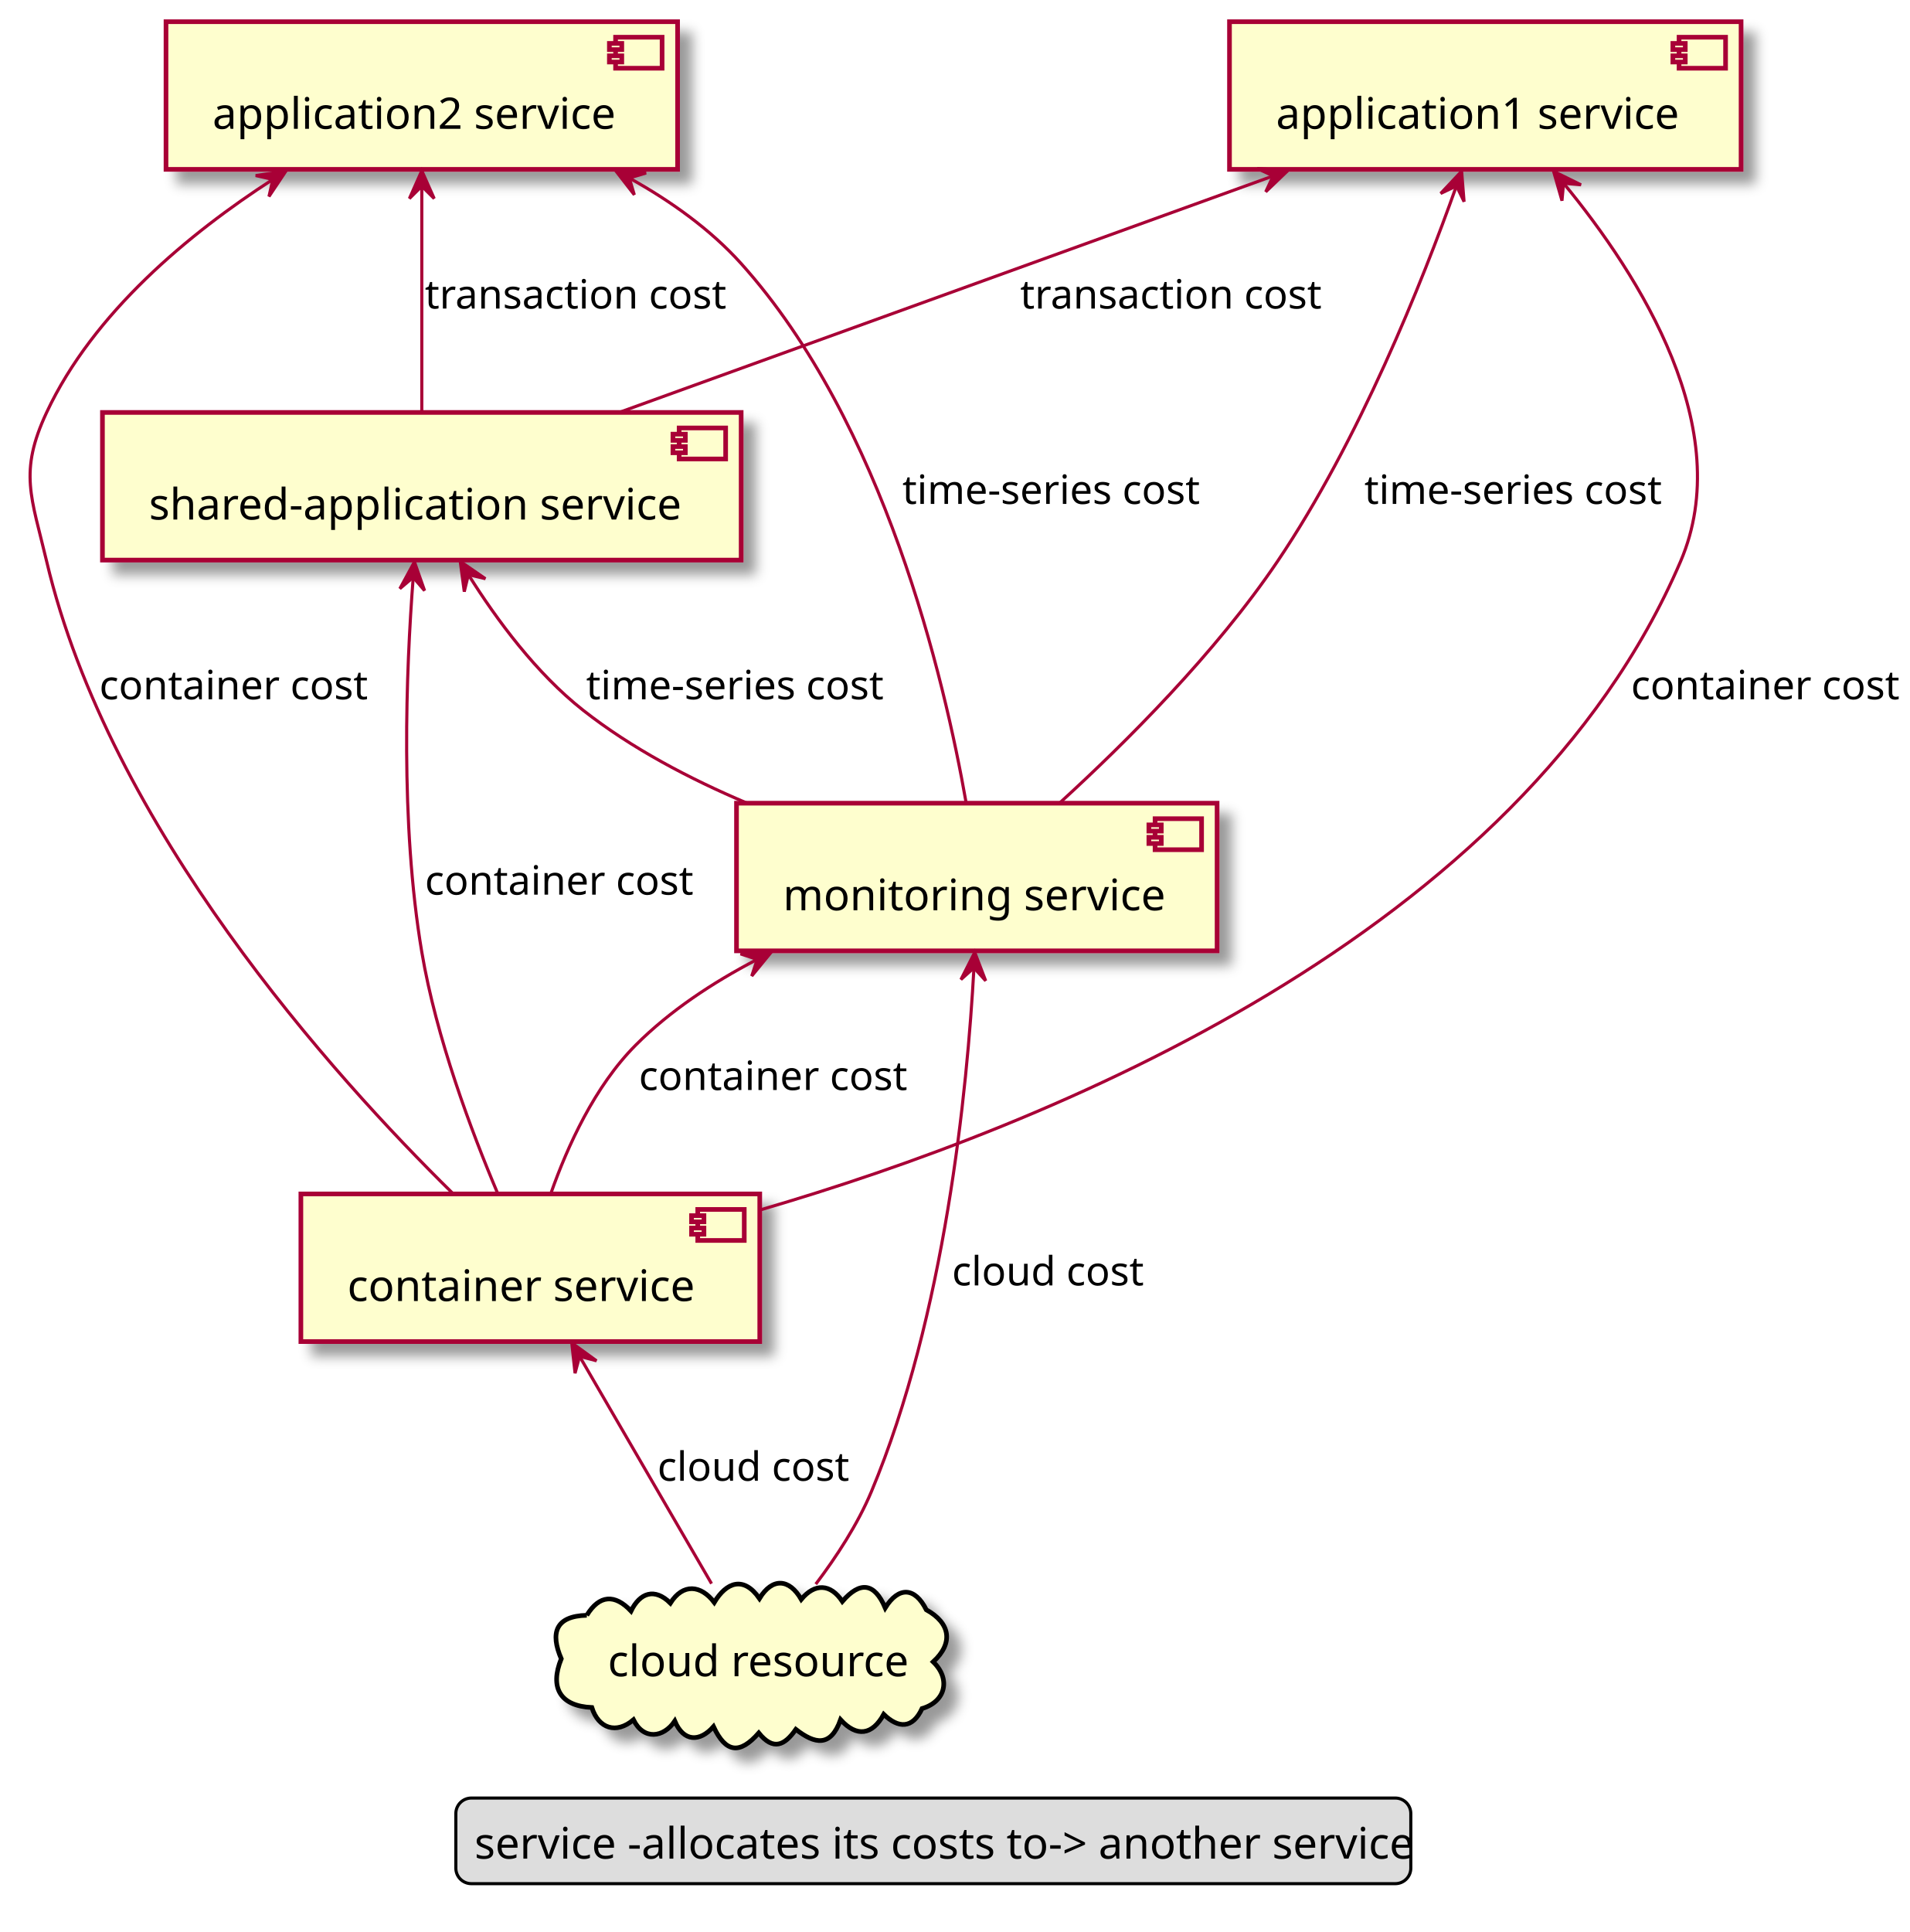
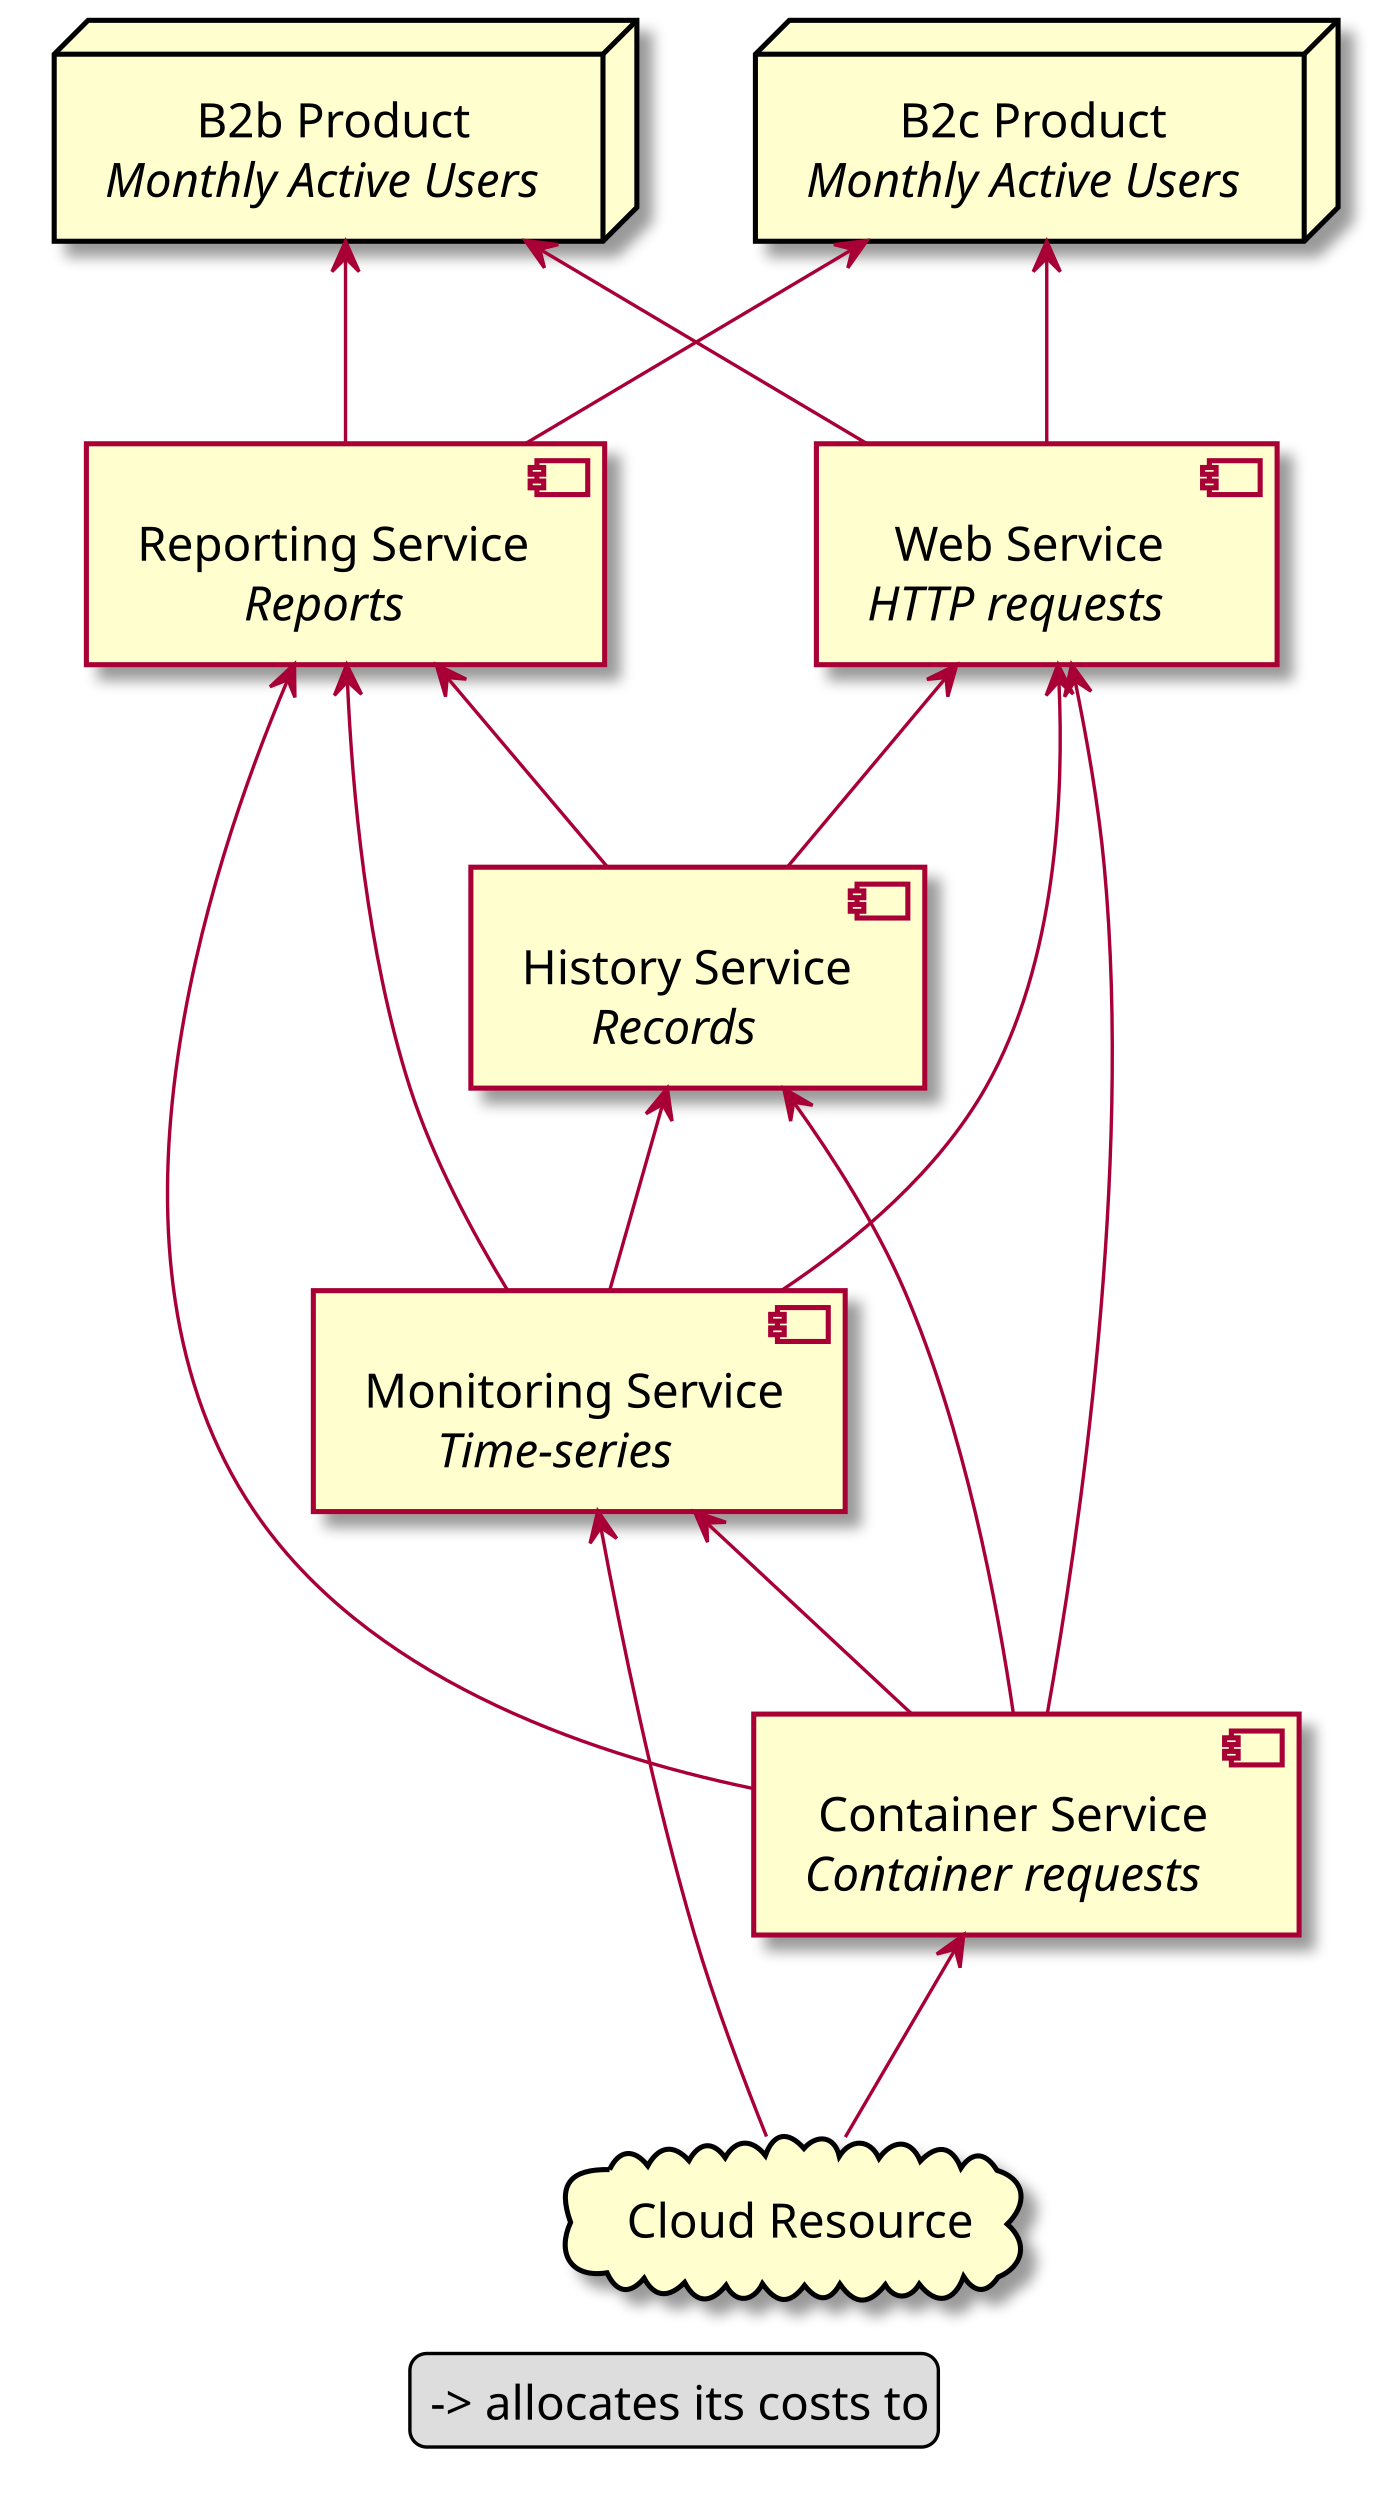
- <svg xmlns="http://www.w3.org/2000/svg" contentScriptType="application/ecmascript" contentStyleType="text/css" height="623px" preserveAspectRatio="none" style="width:616px;height:623px;background:#FFFFFF;" version="1.1" viewBox="0 0 616 623" width="616px" zoomAndPan="magnify">
+ <svg xmlns="http://www.w3.org/2000/svg" contentScriptType="application/ecmascript" contentStyleType="text/css" height="738px" preserveAspectRatio="none" style="width:412px;height:738px;background:#FFFFFF;" version="1.1" viewBox="0 0 412 738" width="412px" zoomAndPan="magnify">
  <defs>
-     <filter height="300%" id="fzkj1us6llhpt" width="300%" x="-1" y="-1">
+     <filter height="300%" id="fc1m5mnn0vp3" width="300%" x="-1" y="-1">
      <feGaussianBlur result="blurOut" stdDeviation="2.0" />
      <feColorMatrix in="blurOut" result="blurOut2" type="matrix" values="0 0 0 0 0 0 0 0 0 0 0 0 0 0 0 0 0 0 .4 0" />
      <feOffset dx="4.0" dy="4.0" in="blurOut2" result="blurOut3" />
      <feBlend in="SourceGraphic" in2="blurOut3" mode="normal" />
    </filter>
  </defs>
  <g>
-     <path d="M189.258,520.872 C193.321,514.244 198.287,513.957 203.522,519.498 C206.386,513.595 211.144,511.923 216.204,516.949 C220.316,510.466 226.062,511.083 230.368,516.722 C234.267,510.188 239.835,508.083 244.945,515.453 C249.094,508.643 254.56,509.019 258.429,515.732 C262.798,510.471 267.864,510.641 271.679,516.4 C277.369,509.816 282.029,510.313 285.502,518.478 C289.83,511.504 295.097,511.767 298.757,519.097 C306.442,523.331 307.647,529.756 300.975,535.887 C306.646,541.34 305.095,548.685 297.384,550.947 C294.342,557.51 289.751,557.406 285.023,552.815 C281.342,559.528 276.327,560.262 271.104,554.542 C267.913,563.472 262.83,562.439 256.679,557.656 C253.06,562.846 249.407,564.612 244.72,558.82 C238.573,565.804 234.093,565.271 230.12,556.77 C225.624,561.842 220.453,561.671 217.635,554.989 C213.989,560.393 207.568,561.195 204.301,554.57 C198.765,559.279 193.028,557.398 190.882,550.612 C180.609,550.145 177.253,544.173 181.022,534.895 C177.447,526.596 179.112,521.112 189.258,520.872 " fill="#FEFECE" filter="url(#fzkj1us6llhpt)" style="stroke:#000000;stroke-width:1.5;" />
-     <text fill="#000000" font-family="sans-serif" font-size="14" lengthAdjust="spacing" textLength="94" x="196.04" y="540.533">cloud resource</text>
-     <rect fill="#FEFECE" filter="url(#fzkj1us6llhpt)" height="47.609" style="stroke:#A80036;stroke-width:1.5;" width="165" x="396.54" y="7" />
-     <rect fill="#FEFECE" height="10" style="stroke:#A80036;stroke-width:1.5;" width="15" x="541.54" y="12" />
-     <rect fill="#FEFECE" height="2" style="stroke:#A80036;stroke-width:1.5;" width="4" x="539.54" y="14" />
-     <rect fill="#FEFECE" height="2" style="stroke:#A80036;stroke-width:1.5;" width="4" x="539.54" y="18" />
-     <text fill="#000000" font-family="sans-serif" font-size="14" lengthAdjust="spacing" textLength="125" x="411.54" y="41.533">application1 service</text>
-     <rect fill="#FEFECE" filter="url(#fzkj1us6llhpt)" height="47.609" style="stroke:#A80036;stroke-width:1.5;" width="206" x="33.04" y="133" />
-     <rect fill="#FEFECE" height="10" style="stroke:#A80036;stroke-width:1.5;" width="15" x="219.04" y="138" />
-     <rect fill="#FEFECE" height="2" style="stroke:#A80036;stroke-width:1.5;" width="4" x="217.04" y="140" />
-     <rect fill="#FEFECE" height="2" style="stroke:#A80036;stroke-width:1.5;" width="4" x="217.04" y="144" />
-     <text fill="#000000" font-family="sans-serif" font-size="14" lengthAdjust="spacing" textLength="166" x="48.04" y="167.533">shared-application service</text>
-     <rect fill="#FEFECE" filter="url(#fzkj1us6llhpt)" height="47.609" style="stroke:#A80036;stroke-width:1.5;" width="148" x="97.04" y="385" />
-     <rect fill="#FEFECE" height="10" style="stroke:#A80036;stroke-width:1.5;" width="15" x="225.04" y="390" />
-     <rect fill="#FEFECE" height="2" style="stroke:#A80036;stroke-width:1.5;" width="4" x="223.04" y="392" />
-     <rect fill="#FEFECE" height="2" style="stroke:#A80036;stroke-width:1.5;" width="4" x="223.04" y="396" />
-     <text fill="#000000" font-family="sans-serif" font-size="14" lengthAdjust="spacing" textLength="108" x="112.04" y="419.533">container service</text>
-     <rect fill="#FEFECE" filter="url(#fzkj1us6llhpt)" height="47.609" style="stroke:#A80036;stroke-width:1.5;" width="155" x="237.54" y="259" />
-     <rect fill="#FEFECE" height="10" style="stroke:#A80036;stroke-width:1.5;" width="15" x="372.54" y="264" />
-     <rect fill="#FEFECE" height="2" style="stroke:#A80036;stroke-width:1.5;" width="4" x="370.54" y="266" />
-     <rect fill="#FEFECE" height="2" style="stroke:#A80036;stroke-width:1.5;" width="4" x="370.54" y="270" />
-     <text fill="#000000" font-family="sans-serif" font-size="14" lengthAdjust="spacing" textLength="115" x="252.54" y="293.533">monitoring service</text>
-     <rect fill="#FEFECE" filter="url(#fzkj1us6llhpt)" height="47.609" style="stroke:#A80036;stroke-width:1.5;" width="165" x="53.54" y="7" />
-     <rect fill="#FEFECE" height="10" style="stroke:#A80036;stroke-width:1.5;" width="15" x="198.54" y="12" />
-     <rect fill="#FEFECE" height="2" style="stroke:#A80036;stroke-width:1.5;" width="4" x="196.54" y="14" />
-     <rect fill="#FEFECE" height="2" style="stroke:#A80036;stroke-width:1.5;" width="4" x="196.54" y="18" />
-     <text fill="#000000" font-family="sans-serif" font-size="14" lengthAdjust="spacing" textLength="125" x="68.54" y="41.533">application2 service</text>
-     <path d="M410.58,56.75 C349.13,78.96 259.63,111.32 199.7,132.99 " fill="none" id="application1 service-backto-shared-application service" style="stroke:#A80036;stroke-width:1.0;" />
-     <polygon fill="#A80036" points="415.33,55.03,405.506,54.33,410.628,56.731,408.227,61.853,415.33,55.03" style="stroke:#A80036;stroke-width:1.0;" />
-     <text fill="#000000" font-family="sans-serif" font-size="13" lengthAdjust="spacing" textLength="93" x="329.04" y="99.495">transaction cost</text>
-     <path d="M504.35,59.16 C528.97,89.05 560.22,138.5 542.04,181 C490.42,301.62 337.97,363.07 245.34,390.11 " fill="none" id="application1 service-backto-container service" style="stroke:#A80036;stroke-width:1.0;" />
-     <polygon fill="#A80036" points="501.07,55.25,503.776,64.72,504.278,59.085,509.913,59.587,501.07,55.25" style="stroke:#A80036;stroke-width:1.0;" />
-     <text fill="#000000" font-family="sans-serif" font-size="13" lengthAdjust="spacing" textLength="82" x="526.04" y="225.495">container cost</text>
-     <path d="M469.71,60.03 C458.65,91.14 438.33,142.06 412.04,181 C392.04,210.62 363.02,239.52 341.94,258.77 " fill="none" id="application1 service-backto-monitoring service" style="stroke:#A80036;stroke-width:1.0;" />
-     <polygon fill="#A80036" points="471.41,55.22,464.652,62.384,469.752,59.937,472.199,65.037,471.41,55.22" style="stroke:#A80036;stroke-width:1.0;" />
-     <text fill="#000000" font-family="sans-serif" font-size="13" lengthAdjust="spacing" textLength="93" x="440.04" y="162.495">time-series cost</text>
-     <path d="M136.04,60.14 C136.04,82.04 136.04,112.09 136.04,132.67 " fill="none" id="application2 service-backto-shared-application service" style="stroke:#A80036;stroke-width:1.0;" />
-     <polygon fill="#A80036" points="136.04,55.03,132.04,64.03,136.04,60.03,140.04,64.03,136.04,55.03" style="stroke:#A80036;stroke-width:1.0;" />
-     <text fill="#000000" font-family="sans-serif" font-size="13" lengthAdjust="spacing" textLength="93" x="137.04" y="99.495">transaction cost</text>
-     <path d="M87.94,57.88 C61.1,75.22 30.12,100.77 15.04,133 C6,152.32 10.14,160.24 15.04,181 C35.31,266.87 107.39,346.87 146.07,384.86 " fill="none" id="application2 service-backto-container service" style="stroke:#A80036;stroke-width:1.0;" />
-     <polygon fill="#A80036" points="92.21,55.17,82.467,56.61,87.987,57.847,86.75,63.367,92.21,55.17" style="stroke:#A80036;stroke-width:1.0;" />
-     <text fill="#000000" font-family="sans-serif" font-size="13" lengthAdjust="spacing" textLength="82" x="32.04" y="225.495">container cost</text>
-     <path d="M203.05,57.45 C216.25,64.8 229.08,73.91 239.04,85 C285.22,136.41 304.59,218.92 311.6,258.86 " fill="none" id="application2 service-backto-monitoring service" style="stroke:#A80036;stroke-width:1.0;" />
-     <polygon fill="#A80036" points="198.56,55.03,204.585,62.821,202.961,57.402,208.38,55.779,198.56,55.03" style="stroke:#A80036;stroke-width:1.0;" />
-     <text fill="#000000" font-family="sans-serif" font-size="13" lengthAdjust="spacing" textLength="93" x="291.04" y="162.495">time-series cost</text>
-     <path d="M133.27,186.21 C130.95,216.34 129.03,265.4 136.04,307 C140.69,334.63 152.03,364.81 160.55,384.91 " fill="none" id="shared-application service-backto-container service" style="stroke:#A80036;stroke-width:1.0;" />
-     <polygon fill="#A80036" points="133.67,181.17,128.963,189.821,133.27,186.154,136.937,190.461,133.67,181.17" style="stroke:#A80036;stroke-width:1.0;" />
-     <text fill="#000000" font-family="sans-serif" font-size="13" lengthAdjust="spacing" textLength="82" x="137.04" y="288.495">container cost</text>
-     <path d="M151.15,185.44 C160.27,199.96 173.02,217.18 188.04,229 C203.62,241.27 222.44,251.15 240.78,258.91 " fill="none" id="shared-application service-backto-monitoring service" style="stroke:#A80036;stroke-width:1.0;" />
-     <polygon fill="#A80036" points="148.44,181.03,149.741,190.792,151.056,185.291,156.558,186.606,148.44,181.03" style="stroke:#A80036;stroke-width:1.0;" />
-     <text fill="#000000" font-family="sans-serif" font-size="13" lengthAdjust="spacing" textLength="93" x="189.04" y="225.495">time-series cost</text>
-     <path d="M243.91,309.53 C229.86,316.86 216.07,325.94 205.04,337 C191.81,350.26 183.01,369.66 177.67,384.83 " fill="none" id="monitoring service-backto-container service" style="stroke:#A80036;stroke-width:1.0;" />
-     <polygon fill="#A80036" points="248.68,307.11,238.843,307.595,244.216,309.363,242.448,314.736,248.68,307.11" style="stroke:#A80036;stroke-width:1.0;" />
-     <text fill="#000000" font-family="sans-serif" font-size="13" lengthAdjust="spacing" textLength="82" x="206.04" y="351.495">container cost</text>
-     <path d="M314.12,312.16 C311.97,351.42 304.83,424.16 281.04,481 C276.62,491.55 269.77,502.02 263.1,510.84 " fill="none" id="monitoring service-backto-CloudResource" style="stroke:#A80036;stroke-width:1.0;" />
-     <polygon fill="#A80036" points="314.38,307.08,309.922,315.862,314.123,312.073,317.911,316.274,314.38,307.08" style="stroke:#A80036;stroke-width:1.0;" />
-     <text fill="#000000" font-family="sans-serif" font-size="13" lengthAdjust="spacing" textLength="60" x="307.04" y="414.495">cloud cost</text>
-     <path d="M187.05,437.58 C199.8,459.54 217.44,489.91 229.49,510.67 " fill="none" id="container service-backto-CloudResource" style="stroke:#A80036;stroke-width:1.0;" />
-     <polygon fill="#A80036" points="184.41,433.03,185.472,442.822,186.921,437.353,192.389,438.803,184.41,433.03" style="stroke:#A80036;stroke-width:1.0;" />
-     <text fill="#000000" font-family="sans-serif" font-size="13" lengthAdjust="spacing" textLength="60" x="212.04" y="477.495">cloud cost</text>
-     <rect fill="#DDDDDD" height="27.609" rx="5" ry="5" style="stroke:#000000;stroke-width:1.0;" width="308" x="147.02" y="579.804" />
-     <text fill="#000000" font-family="sans-serif" font-size="14" lengthAdjust="spacing" textLength="296" x="153.02" y="599.337">service -allocates its costs to-&gt; another service</text>
+     <polygon fill="#FEFECE" filter="url(#fc1m5mnn0vp3)" points="223,16,233,6,395,6,395,61.219,385,71.219,223,71.219,223,16" style="stroke:#000000;stroke-width:1.5;" />
+     <line style="stroke:#000000;stroke-width:1.5;" x1="385" x2="395" y1="16" y2="6" />
+     <line style="stroke:#000000;stroke-width:1.5;" x1="223" x2="385" y1="16" y2="16" />
+     <line style="stroke:#000000;stroke-width:1.5;" x1="385" x2="385" y1="16" y2="71.219" />
+     <text fill="#000000" font-family="sans-serif" font-size="14" lengthAdjust="spacing" textLength="77" x="265.5" y="40.533">B2c Product</text>
+     <text fill="#000000" font-family="sans-serif" font-size="14" font-style="italic" lengthAdjust="spacing" textLength="132" x="238" y="58.143">Monthly Active Users</text>
+     <polygon fill="#FEFECE" filter="url(#fc1m5mnn0vp3)" points="16,16,26,6,188,6,188,61.219,178,71.219,16,71.219,16,16" style="stroke:#000000;stroke-width:1.5;" />
+     <line style="stroke:#000000;stroke-width:1.5;" x1="178" x2="188" y1="16" y2="6" />
+     <line style="stroke:#000000;stroke-width:1.5;" x1="16" x2="178" y1="16" y2="16" />
+     <line style="stroke:#000000;stroke-width:1.5;" x1="178" x2="178" y1="16" y2="71.219" />
+     <text fill="#000000" font-family="sans-serif" font-size="14" lengthAdjust="spacing" textLength="78" x="58" y="40.533">B2b Product</text>
+     <text fill="#000000" font-family="sans-serif" font-size="14" font-style="italic" lengthAdjust="spacing" textLength="132" x="31" y="58.143">Monthly Active Users</text>
+     <rect fill="#FEFECE" filter="url(#fc1m5mnn0vp3)" height="65.219" style="stroke:#A80036;stroke-width:1.5;" width="136" x="241" y="131" />
+     <rect fill="#FEFECE" height="10" style="stroke:#A80036;stroke-width:1.5;" width="15" x="357" y="136" />
+     <rect fill="#FEFECE" height="2" style="stroke:#A80036;stroke-width:1.5;" width="4" x="355" y="138" />
+     <rect fill="#FEFECE" height="2" style="stroke:#A80036;stroke-width:1.5;" width="4" x="355" y="142" />
+     <text fill="#000000" font-family="sans-serif" font-size="14" lengthAdjust="spacing" textLength="80" x="264" y="165.533">Web Service</text>
+     <text fill="#000000" font-family="sans-serif" font-size="14" font-style="italic" lengthAdjust="spacing" textLength="96" x="256" y="183.143">HTTP requests</text>
+     <rect fill="#FEFECE" filter="url(#fc1m5mnn0vp3)" height="65.219" style="stroke:#A80036;stroke-width:1.5;" width="153" x="25.5" y="131" />
+     <rect fill="#FEFECE" height="10" style="stroke:#A80036;stroke-width:1.5;" width="15" x="158.5" y="136" />
+     <rect fill="#FEFECE" height="2" style="stroke:#A80036;stroke-width:1.5;" width="4" x="156.5" y="138" />
+     <rect fill="#FEFECE" height="2" style="stroke:#A80036;stroke-width:1.5;" width="4" x="156.5" y="142" />
+     <text fill="#000000" font-family="sans-serif" font-size="14" lengthAdjust="spacing" textLength="113" x="40.5" y="165.533">Reporting Service</text>
+     <text fill="#000000" font-family="sans-serif" font-size="14" font-style="italic" lengthAdjust="spacing" textLength="50" x="72" y="183.143">Reports</text>
+     <rect fill="#FEFECE" filter="url(#fc1m5mnn0vp3)" height="65.219" style="stroke:#A80036;stroke-width:1.5;" width="134" x="139" y="256" />
+     <rect fill="#FEFECE" height="10" style="stroke:#A80036;stroke-width:1.5;" width="15" x="253" y="261" />
+     <rect fill="#FEFECE" height="2" style="stroke:#A80036;stroke-width:1.5;" width="4" x="251" y="263" />
+     <rect fill="#FEFECE" height="2" style="stroke:#A80036;stroke-width:1.5;" width="4" x="251" y="267" />
+     <text fill="#000000" font-family="sans-serif" font-size="14" lengthAdjust="spacing" textLength="94" x="154" y="290.533">History Service</text>
+     <text fill="#000000" font-family="sans-serif" font-size="14" font-style="italic" lengthAdjust="spacing" textLength="53" x="174.5" y="308.143">Records</text>
+     <rect fill="#FEFECE" filter="url(#fc1m5mnn0vp3)" height="65.219" style="stroke:#A80036;stroke-width:1.5;" width="157" x="92.5" y="381" />
+     <rect fill="#FEFECE" height="10" style="stroke:#A80036;stroke-width:1.5;" width="15" x="229.5" y="386" />
+     <rect fill="#FEFECE" height="2" style="stroke:#A80036;stroke-width:1.5;" width="4" x="227.5" y="388" />
+     <rect fill="#FEFECE" height="2" style="stroke:#A80036;stroke-width:1.5;" width="4" x="227.5" y="392" />
+     <text fill="#000000" font-family="sans-serif" font-size="14" lengthAdjust="spacing" textLength="117" x="107.5" y="415.533">Monitoring Service</text>
+     <text fill="#000000" font-family="sans-serif" font-size="14" font-style="italic" lengthAdjust="spacing" textLength="74" x="129" y="433.143">Time-series</text>
+     <rect fill="#FEFECE" filter="url(#fc1m5mnn0vp3)" height="65.219" style="stroke:#A80036;stroke-width:1.5;" width="161" x="222.5" y="506" />
+     <rect fill="#FEFECE" height="10" style="stroke:#A80036;stroke-width:1.5;" width="15" x="363.5" y="511" />
+     <rect fill="#FEFECE" height="2" style="stroke:#A80036;stroke-width:1.5;" width="4" x="361.5" y="513" />
+     <rect fill="#FEFECE" height="2" style="stroke:#A80036;stroke-width:1.5;" width="4" x="361.5" y="517" />
+     <text fill="#000000" font-family="sans-serif" font-size="14" lengthAdjust="spacing" textLength="113" x="241.5" y="540.533">Container Service</text>
+     <text fill="#000000" font-family="sans-serif" font-size="14" font-style="italic" lengthAdjust="spacing" textLength="121" x="237.5" y="558.143">Container requests</text>
+     <path d="M179.938,640.459 C182.819,634.419 187.246,634.256 191.223,639.349 C194.423,633.545 198.796,632.729 203.379,637.802 C206.277,632.554 210.312,631.711 214.071,636.922 C217.315,631.234 222.137,631.445 225.938,636.295 C228.412,629.484 232.651,628.982 237.327,634.212 C241.078,629.993 246.321,630.328 247.764,636.524 C251.071,631.331 256.745,631.24 259.494,637.114 C263.271,631.831 268.746,631 271.698,637.937 C276.502,632.994 280.883,633.18 283.681,639.983 C287.347,634.562 291.283,635.749 294.287,640.663 C303.22,643.505 303.179,650.876 297.351,656.563 C303.658,662.086 302.08,669.069 294.643,672.213 C291.303,677.181 287.648,676.986 284.462,672.054 C281.722,679.549 276.479,680.758 271.366,674.278 C268.701,678.708 264.171,679.145 261.348,674.452 C256.667,680.364 252.458,680.697 247.955,674.258 C244.718,679.953 241.119,679.207 237.497,674.651 C232.974,680.672 229.136,679.854 225.071,674.163 C222.498,679.315 217.374,680.352 214.335,674.623 C210.063,679.891 205.559,680.37 202.113,673.772 C197.748,678.181 193.436,678.63 190.148,672.545 C185.824,677.603 181.921,676.787 179.2,670.936 C168.422,672.614 164.274,665.165 168.43,656.043 C164.4,644.715 168.378,640.275 179.938,640.459 " fill="#FEFECE" filter="url(#fc1m5mnn0vp3)" style="stroke:#000000;stroke-width:1.5;" />
+     <text fill="#000000" font-family="sans-serif" font-size="14" lengthAdjust="spacing" textLength="102" x="185" y="660.533">Cloud Resource</text>
+     <path d="M309,76.46 C309,93.82 309,114.31 309,130.93 " fill="none" id="B2cProduct-backto-WebService" style="stroke:#A80036;stroke-width:1.0;" />
+     <polygon fill="#A80036" points="309,71.18,305,80.18,309,76.18,313,80.18,309,71.18" style="stroke:#A80036;stroke-width:1.0;" />
+     <path d="M251.56,73.63 C221.43,91.53 184.75,113.33 155.26,130.85 " fill="none" id="B2cProduct-backto-ReportingService" style="stroke:#A80036;stroke-width:1.0;" />
+     <polygon fill="#A80036" points="255.96,71.02,246.182,72.197,251.666,73.582,250.281,79.067,255.96,71.02" style="stroke:#A80036;stroke-width:1.0;" />
+     <path d="M159.44,73.63 C189.57,91.53 226.25,113.33 255.74,130.85 " fill="none" id="B2bProduct-backto-WebService" style="stroke:#A80036;stroke-width:1.0;" />
+     <polygon fill="#A80036" points="155.04,71.02,160.719,79.067,159.334,73.582,164.818,72.197,155.04,71.02" style="stroke:#A80036;stroke-width:1.0;" />
+     <path d="M102,76.46 C102,93.82 102,114.31 102,130.93 " fill="none" id="B2bProduct-backto-ReportingService" style="stroke:#A80036;stroke-width:1.0;" />
+     <polygon fill="#A80036" points="102,71.18,98,80.18,102,76.18,106,80.18,102,71.18" style="stroke:#A80036;stroke-width:1.0;" />
+     <path d="M279.18,200.12 C264.4,217.76 246.72,238.88 232.44,255.93 " fill="none" id="WebService-backto-HistoryService" style="stroke:#A80036;stroke-width:1.0;" />
+     <polygon fill="#A80036" points="282.47,196.18,273.637,200.536,279.271,200.022,279.785,205.656,282.47,196.18" style="stroke:#A80036;stroke-width:1.0;" />
+     <path d="M317.39,201.11 C320.8,217.76 324.32,237.77 326,256 C334.34,346.58 318.52,453.69 309.17,505.82 " fill="none" id="WebService-backto-ContainerService" style="stroke:#A80036;stroke-width:1.0;" />
+     <polygon fill="#A80036" points="316.34,196.06,314.253,205.685,317.356,200.956,322.086,204.059,316.34,196.06" style="stroke:#A80036;stroke-width:1.0;" />
+     <path d="M312.6,201.33 C314.12,234.73 311.91,284.21 291,321 C276.95,345.71 253.26,365.91 230.61,380.99 " fill="none" id="WebService-backto-MonitoringService" style="stroke:#A80036;stroke-width:1.0;" />
+     <polygon fill="#A80036" points="312.32,196.11,308.815,205.314,312.592,201.103,316.803,204.879,312.32,196.11" style="stroke:#A80036;stroke-width:1.0;" />
+     <path d="M132.11,200.12 C147.03,217.76 164.89,238.88 179.31,255.93 " fill="none" id="ReportingService-backto-HistoryService" style="stroke:#A80036;stroke-width:1.0;" />
+     <polygon fill="#A80036" points="128.78,196.18,131.524,205.639,132.003,200.002,137.64,200.482,128.78,196.18" style="stroke:#A80036;stroke-width:1.0;" />
+     <path d="M84.91,200.72 C60.61,258.09 24.31,371.04 75,446 C107.73,494.41 170.73,517.21 222.22,527.95 " fill="none" id="ReportingService-backto-ContainerService" style="stroke:#A80036;stroke-width:1.0;" />
+     <polygon fill="#A80036" points="86.93,196.02,79.708,202.717,84.96,200.616,87.061,205.868,86.93,196.02" style="stroke:#A80036;stroke-width:1.0;" />
+     <path d="M102.56,201.16 C103.96,233.42 108.26,281.3 121,321 C127.75,342.03 139.42,363.8 149.79,380.82 " fill="none" id="ReportingService-backto-MonitoringService" style="stroke:#A80036;stroke-width:1.0;" />
+     <polygon fill="#A80036" points="102.36,196.13,98.724,205.283,102.56,201.126,106.718,204.962,102.36,196.13" style="stroke:#A80036;stroke-width:1.0;" />
+     <path d="M234.59,325.76 C246.12,341.89 258.64,361.61 267,381 C284.77,422.22 294.43,473.49 299.15,505.87 " fill="none" id="HistoryService-backto-ContainerService" style="stroke:#A80036;stroke-width:1.0;" />
+     <polygon fill="#A80036" points="231.37,321.3,233.394,330.939,234.296,325.354,239.881,326.256,231.37,321.3" style="stroke:#A80036;stroke-width:1.0;" />
+     <path d="M195.61,326.01 C190.64,343.47 184.75,364.16 179.98,380.93 " fill="none" id="HistoryService-backto-MonitoringService" style="stroke:#A80036;stroke-width:1.0;" />
+     <polygon fill="#A80036" points="196.99,321.18,190.698,328.757,195.633,325.992,198.398,330.928,196.99,321.18" style="stroke:#A80036;stroke-width:1.0;" />
+     <path d="M208.74,449.67 C227.77,467.4 250.66,488.73 269.12,505.93 " fill="none" id="MonitoringService-backto-ContainerService" style="stroke:#A80036;stroke-width:1.0;" />
+     <polygon fill="#A80036" points="204.99,446.18,208.858,455.238,208.652,449.584,214.305,449.378,204.99,446.18" style="stroke:#A80036;stroke-width:1.0;" />
+     <path d="M177.39,451 C183.35,482.96 193.1,530.48 205,571 C211.03,591.51 219.65,614.22 226.27,630.69 " fill="none" id="MonitoringService-backto-CloudResource" style="stroke:#A80036;stroke-width:1.0;" />
+     <polygon fill="#A80036" points="176.47,446.01,174.184,455.59,177.385,450.926,182.049,454.127,176.47,446.01" style="stroke:#A80036;stroke-width:1.0;" />
+     <path d="M281.87,575.61 C271.3,593.68 258.81,615.02 249.54,630.86 " fill="none" id="ContainerService-backto-CloudResource" style="stroke:#A80036;stroke-width:1.0;" />
+     <polygon fill="#A80036" points="284.51,571.09,276.508,576.832,281.982,575.404,283.41,580.877,284.51,571.09" style="stroke:#A80036;stroke-width:1.0;" />
+     <rect fill="#DDDDDD" height="27.609" rx="5" ry="5" style="stroke:#000000;stroke-width:1.0;" width="156" x="121" y="694.758" />
+     <text fill="#000000" font-family="sans-serif" font-size="14" lengthAdjust="spacing" textLength="144" x="127" y="714.291">-&gt; allocates its costs to</text>
  </g>
</svg>
